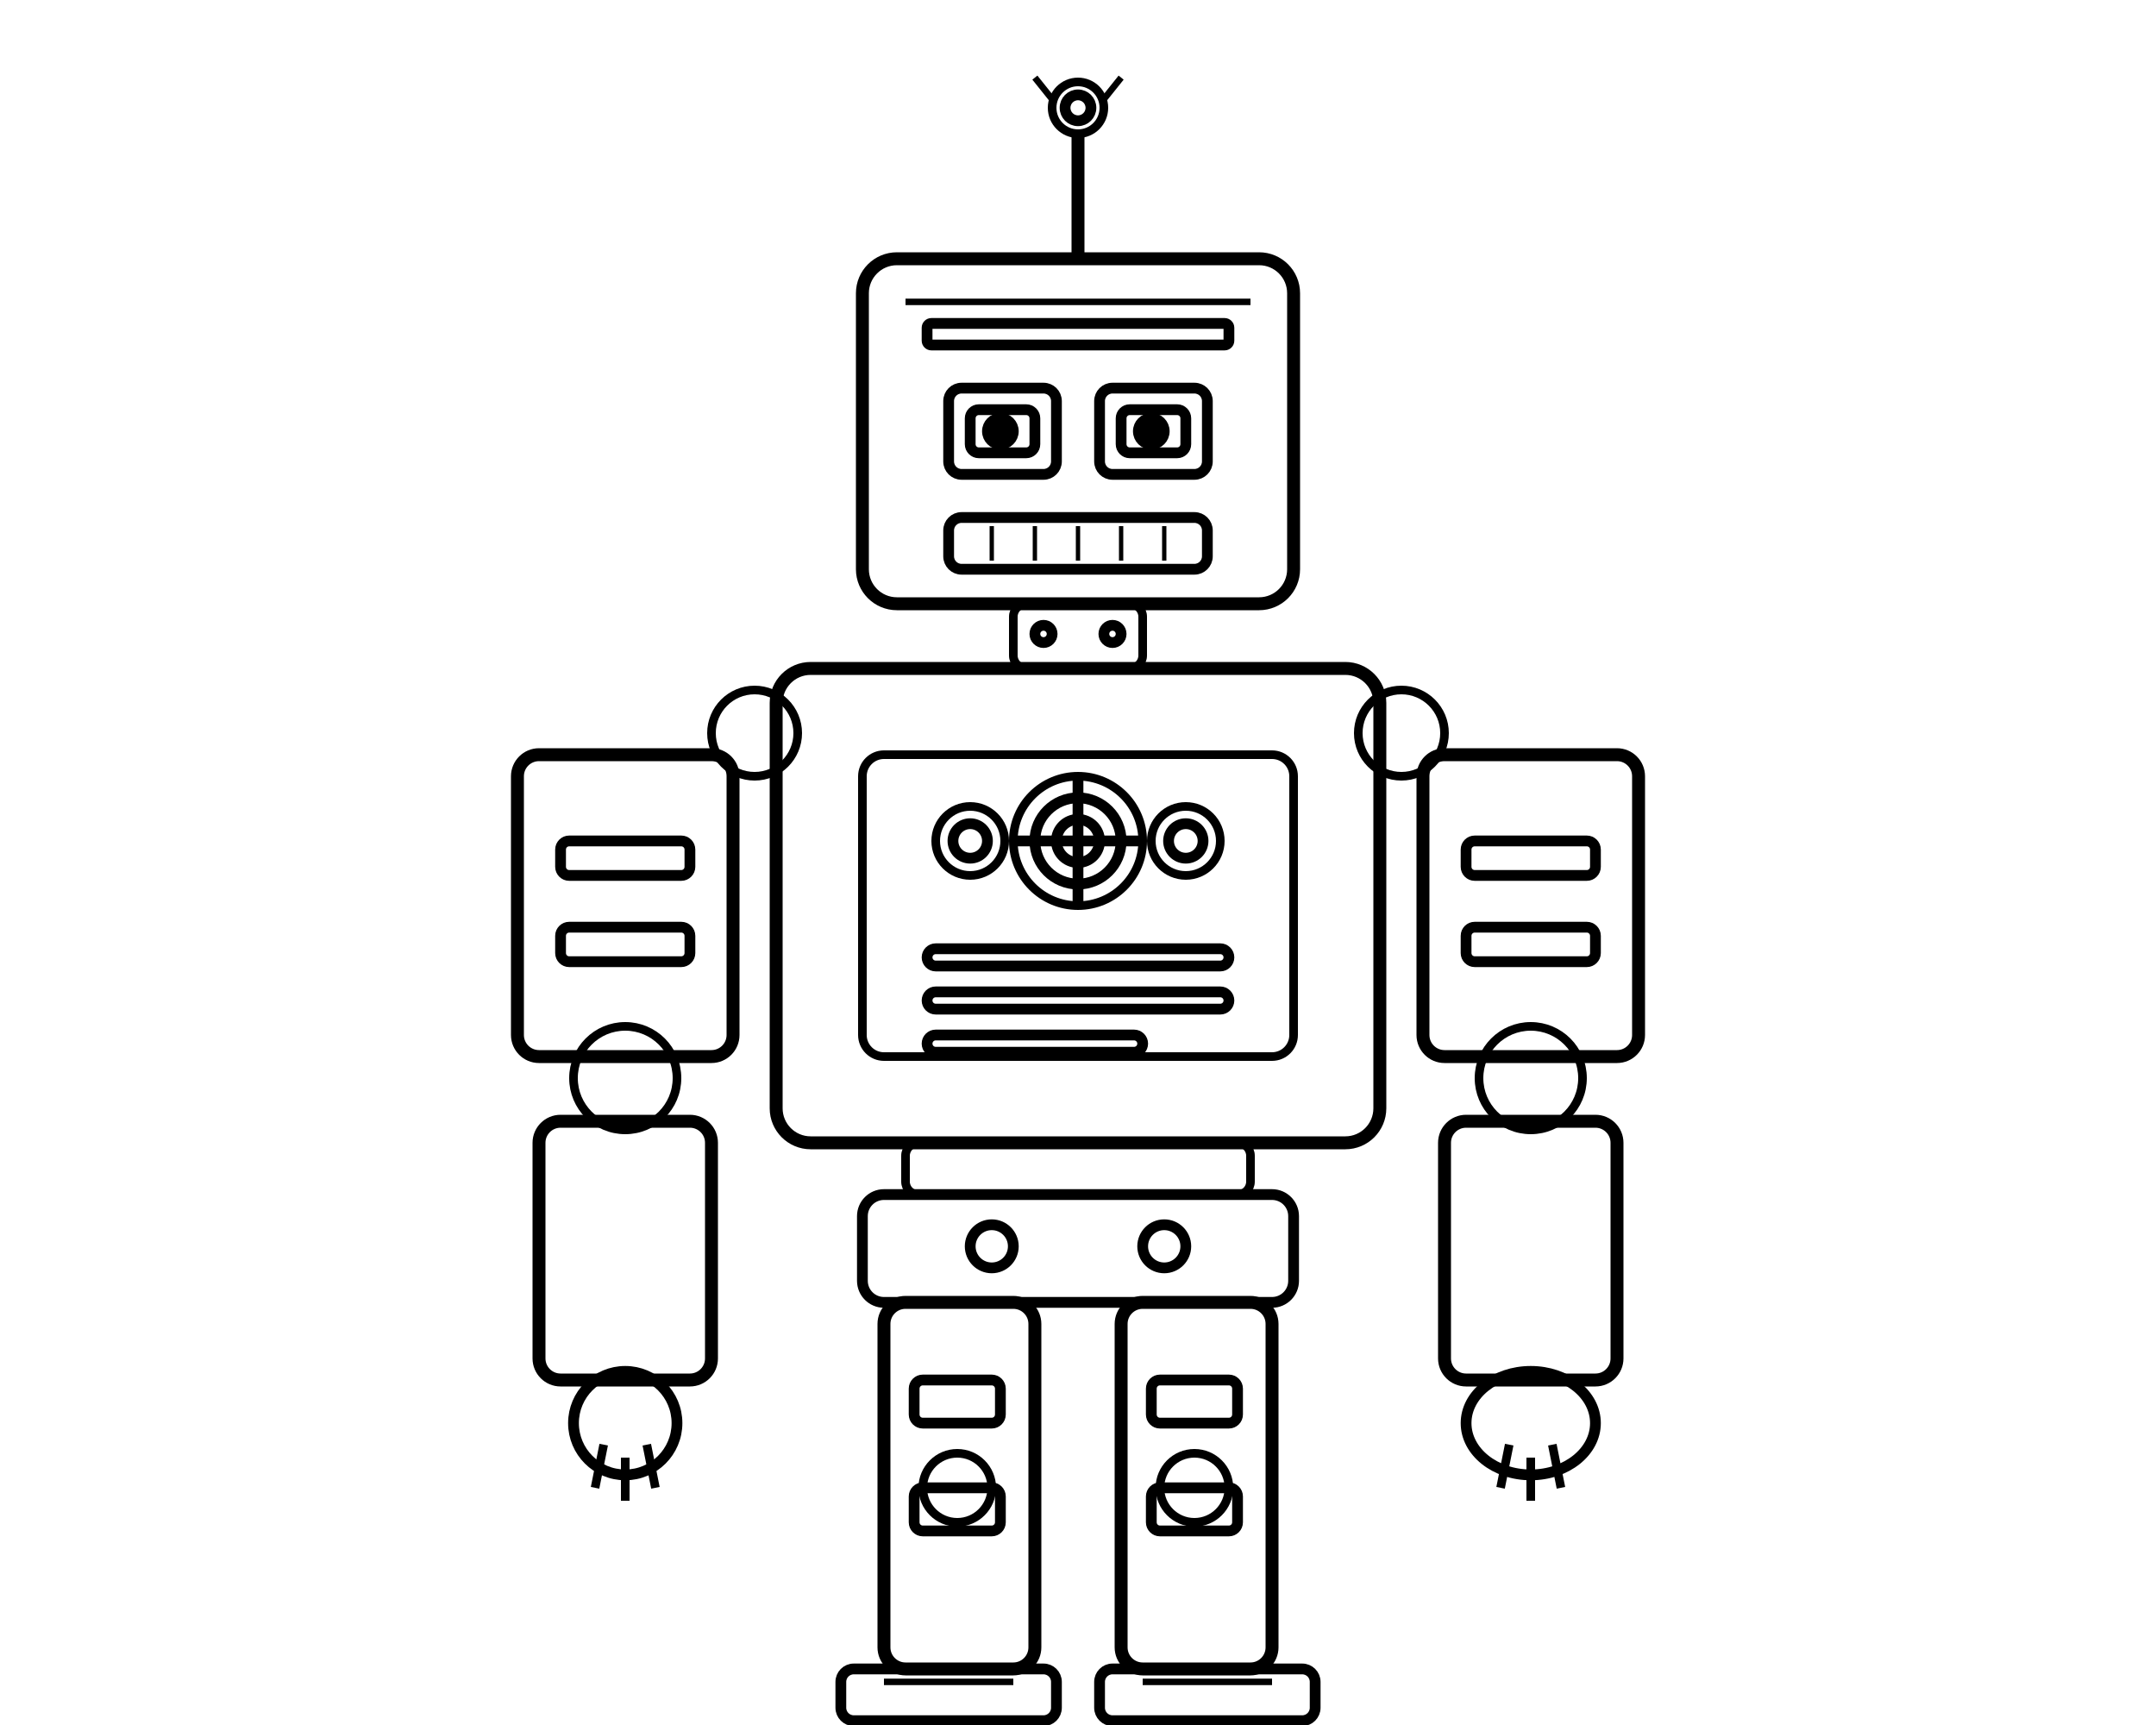
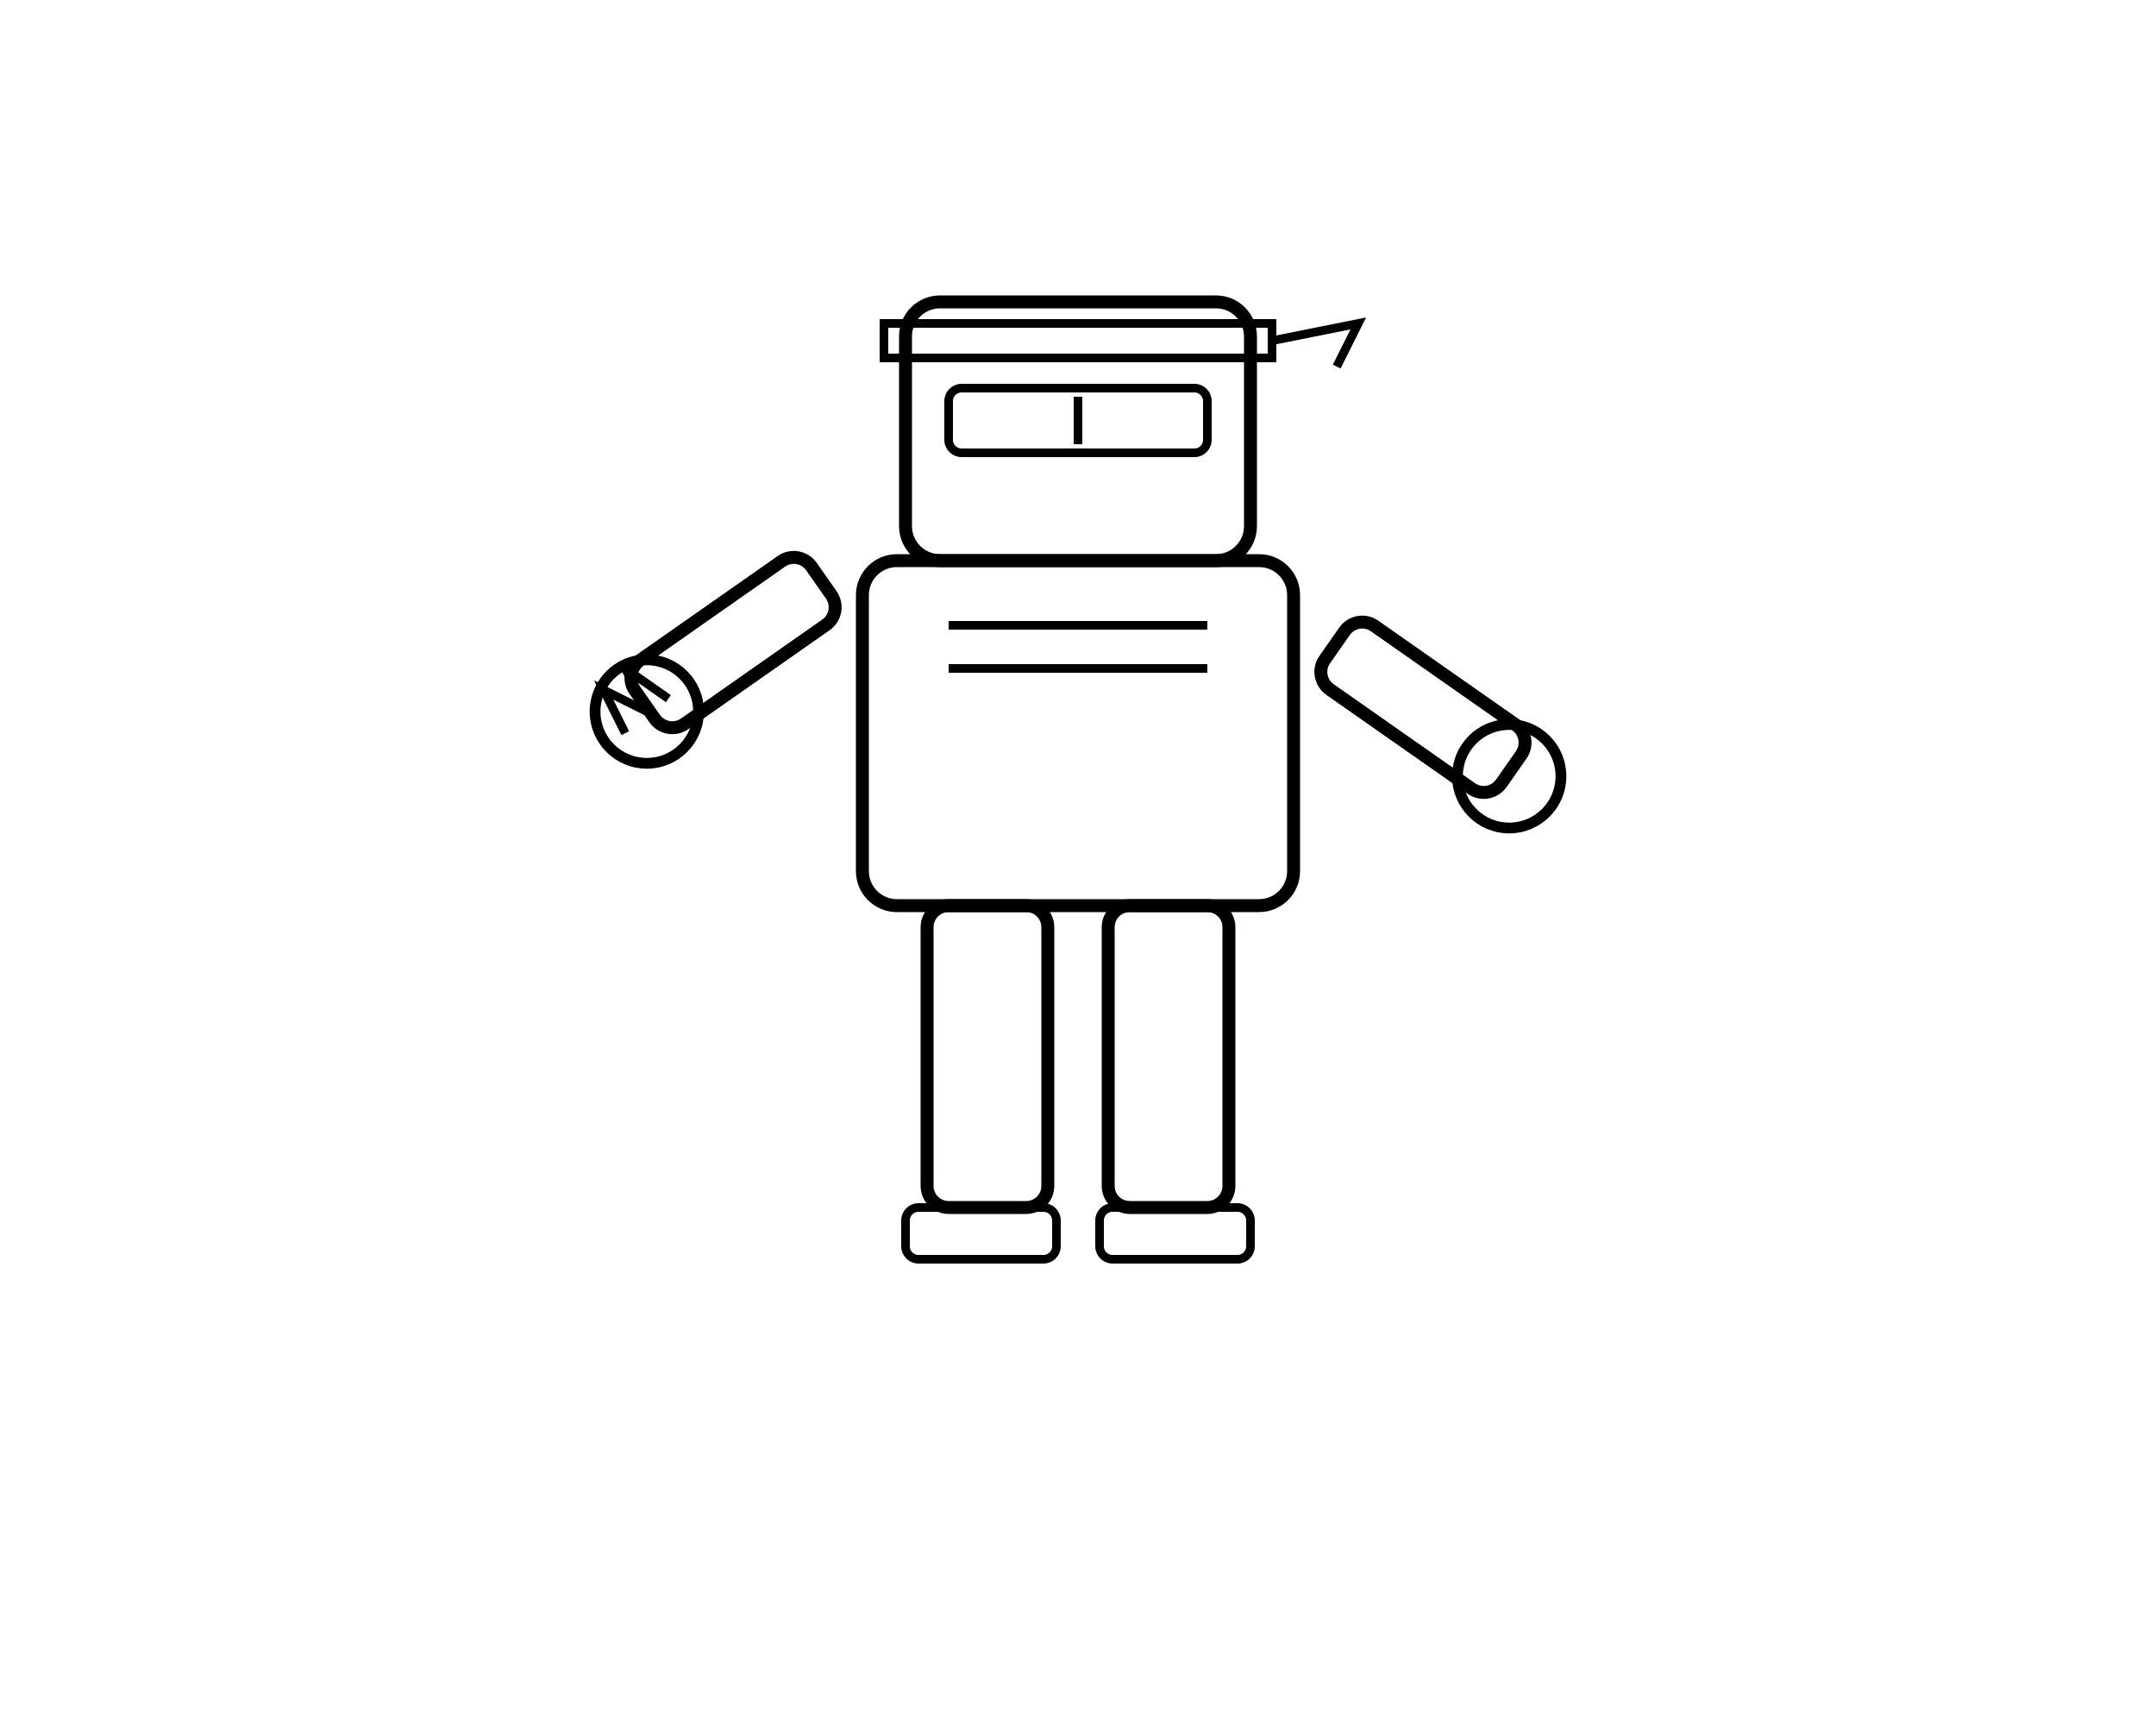
<svg xmlns="http://www.w3.org/2000/svg" viewBox="0 0 500 400" fill="none" stroke="black" stroke-width="2.5">
-   <line x1="250" y1="60" x2="250" y2="30" stroke-width="3" />
-   <circle cx="250" cy="25" r="6" stroke-width="2" />
-   <circle cx="250" cy="25" r="3" />
-   <line x1="244" y1="23" x2="240" y2="18" stroke-width="1.5" />
-   <line x1="256" y1="23" x2="260" y2="18" stroke-width="1.5" />
-   <rect x="200" y="60" width="100" height="80" rx="8" stroke-width="3" />
-   <line x1="210" y1="70" x2="290" y2="70" stroke-width="1.5" />
-   <rect x="215" y="75" width="70" height="5" rx="1" />
-   <rect x="220" y="90" width="25" height="20" rx="3" stroke-width="2.5" />
-   <rect x="225" y="95" width="15" height="10" rx="2" />
-   <circle cx="232" cy="100" r="3" fill="black" />
-   <rect x="255" y="90" width="25" height="20" rx="3" stroke-width="2.5" />
-   <rect x="260" y="95" width="15" height="10" rx="2" />
-   <circle cx="267" cy="100" r="3" fill="black" />
-   <rect x="220" y="120" width="60" height="12" rx="3" />
-   <line x1="230" y1="122" x2="230" y2="130" stroke-width="1" />
-   <line x1="240" y1="122" x2="240" y2="130" stroke-width="1" />
-   <line x1="250" y1="122" x2="250" y2="130" stroke-width="1" />
-   <line x1="260" y1="122" x2="260" y2="130" stroke-width="1" />
-   <line x1="270" y1="122" x2="270" y2="130" stroke-width="1" />
-   <rect x="235" y="140" width="30" height="15" rx="3" stroke-width="2" />
-   <circle cx="242" cy="147" r="2" />
-   <circle cx="258" cy="147" r="2" />
-   <rect x="180" y="155" width="140" height="110" rx="8" stroke-width="3" />
-   <rect x="200" y="175" width="100" height="70" rx="5" stroke-width="2" />
-   <circle cx="225" cy="195" r="8" stroke-width="2" />
-   <circle cx="225" cy="195" r="4" />
-   <circle cx="275" cy="195" r="8" stroke-width="2" />
-   <circle cx="275" cy="195" r="4" />
-   <rect x="215" y="220" width="70" height="4" rx="2" />
-   <rect x="215" y="230" width="70" height="4" rx="2" />
-   <rect x="215" y="240" width="50" height="4" rx="2" />
-   <circle cx="250" cy="195" r="15" stroke-width="2" />
-   <circle cx="250" cy="195" r="10" />
-   <circle cx="250" cy="195" r="5" />
-   <line x1="250" y1="180" x2="250" y2="210" />
-   <line x1="235" y1="195" x2="265" y2="195" />
-   <circle cx="175" cy="170" r="10" stroke-width="2" />
-   <circle cx="325" cy="170" r="10" stroke-width="2" />
-   <rect x="120" y="175" width="50" height="70" rx="5" stroke-width="3" />
-   <rect x="330" y="175" width="50" height="70" rx="5" stroke-width="3" />
-   <rect x="130" y="195" width="30" height="8" rx="2" />
-   <rect x="130" y="215" width="30" height="8" rx="2" />
-   <rect x="340" y="195" width="30" height="8" rx="2" />
-   <rect x="340" y="215" width="30" height="8" rx="2" />
-   <circle cx="145" cy="250" r="12" stroke-width="2" />
-   <circle cx="355" cy="250" r="12" stroke-width="2" />
-   <rect x="125" y="260" width="40" height="60" rx="5" stroke-width="3" />
-   <rect x="335" y="260" width="40" height="60" rx="5" stroke-width="3" />
-   <ellipse cx="145" cy="330" r="15" ry="12" stroke-width="2.5" />
-   <line x1="140" y1="335" x2="138" y2="345" stroke-width="2" />
-   <line x1="145" y1="338" x2="145" y2="348" stroke-width="2" />
-   <line x1="150" y1="335" x2="152" y2="345" stroke-width="2" />
-   <ellipse cx="355" cy="330" rx="15" ry="12" stroke-width="2.5" />
-   <line x1="350" y1="335" x2="348" y2="345" stroke-width="2" />
-   <line x1="355" y1="338" x2="355" y2="348" stroke-width="2" />
-   <line x1="360" y1="335" x2="362" y2="345" stroke-width="2" />
-   <rect x="210" y="265" width="80" height="12" rx="3" stroke-width="2" />
-   <rect x="200" y="277" width="100" height="25" rx="5" stroke-width="2.5" />
-   <circle cx="230" cy="289" r="5" />
-   <circle cx="270" cy="289" r="5" />
-   <rect x="205" y="302" width="35" height="85" rx="5" stroke-width="3" />
-   <rect x="260" y="302" width="35" height="85" rx="5" stroke-width="3" />
-   <rect x="212" y="320" width="20" height="10" rx="2" />
-   <rect x="212" y="345" width="20" height="10" rx="2" />
-   <rect x="267" y="320" width="20" height="10" rx="2" />
-   <rect x="267" y="345" width="20" height="10" rx="2" />
-   <circle cx="222" cy="345" r="8" stroke-width="2" />
-   <circle cx="277" cy="345" r="8" stroke-width="2" />
-   <rect x="195" y="387" width="50" height="12" rx="3" stroke-width="2.5" />
-   <rect x="255" y="387" width="50" height="12" rx="3" stroke-width="2.5" />
-   <line x1="205" y1="390" x2="235" y2="390" stroke-width="1.5" />
-   <line x1="265" y1="390" x2="295" y2="390" stroke-width="1.5" />
+   <rect x="210" y="70" width="80" height="60" rx="8" stroke-width="3" />
+   <rect x="220" y="90" width="60" height="15" rx="3" stroke-width="2" />
+   <line x1="250" y1="92" x2="250" y2="103" stroke-width="2" />
+   <rect x="205" y="75" width="90" height="8" stroke-width="2" />
+   <path d="M 295 79 L 315 75 L 310 85" stroke-width="2" />
+   <rect x="200" y="130" width="100" height="80" rx="8" stroke-width="3" />
+   <line x1="220" y1="145" x2="280" y2="145" stroke-width="2" />
+   <line x1="220" y1="155" x2="280" y2="155" stroke-width="2" />
+   <rect x="145" y="140" width="50" height="18" rx="5" stroke-width="3" transform="rotate(-35 170 149)" />
+   <circle cx="150" cy="165" r="12" />
+   <rect x="305" y="155" width="50" height="18" rx="5" stroke-width="3" transform="rotate(35 330 164)" />
+   <circle cx="350" cy="180" r="12" />
+   <path d="M 145 170 L 140 160 L 150 165 L 145 155 L 155 162" stroke-width="2" />
+   <rect x="215" y="210" width="28" height="70" rx="5" stroke-width="3" />
+   <rect x="257" y="210" width="28" height="70" rx="5" stroke-width="3" />
+   <rect x="210" y="280" width="35" height="12" rx="3" stroke-width="2" />
+   <rect x="255" y="280" width="35" height="12" rx="3" stroke-width="2" />
</svg>
